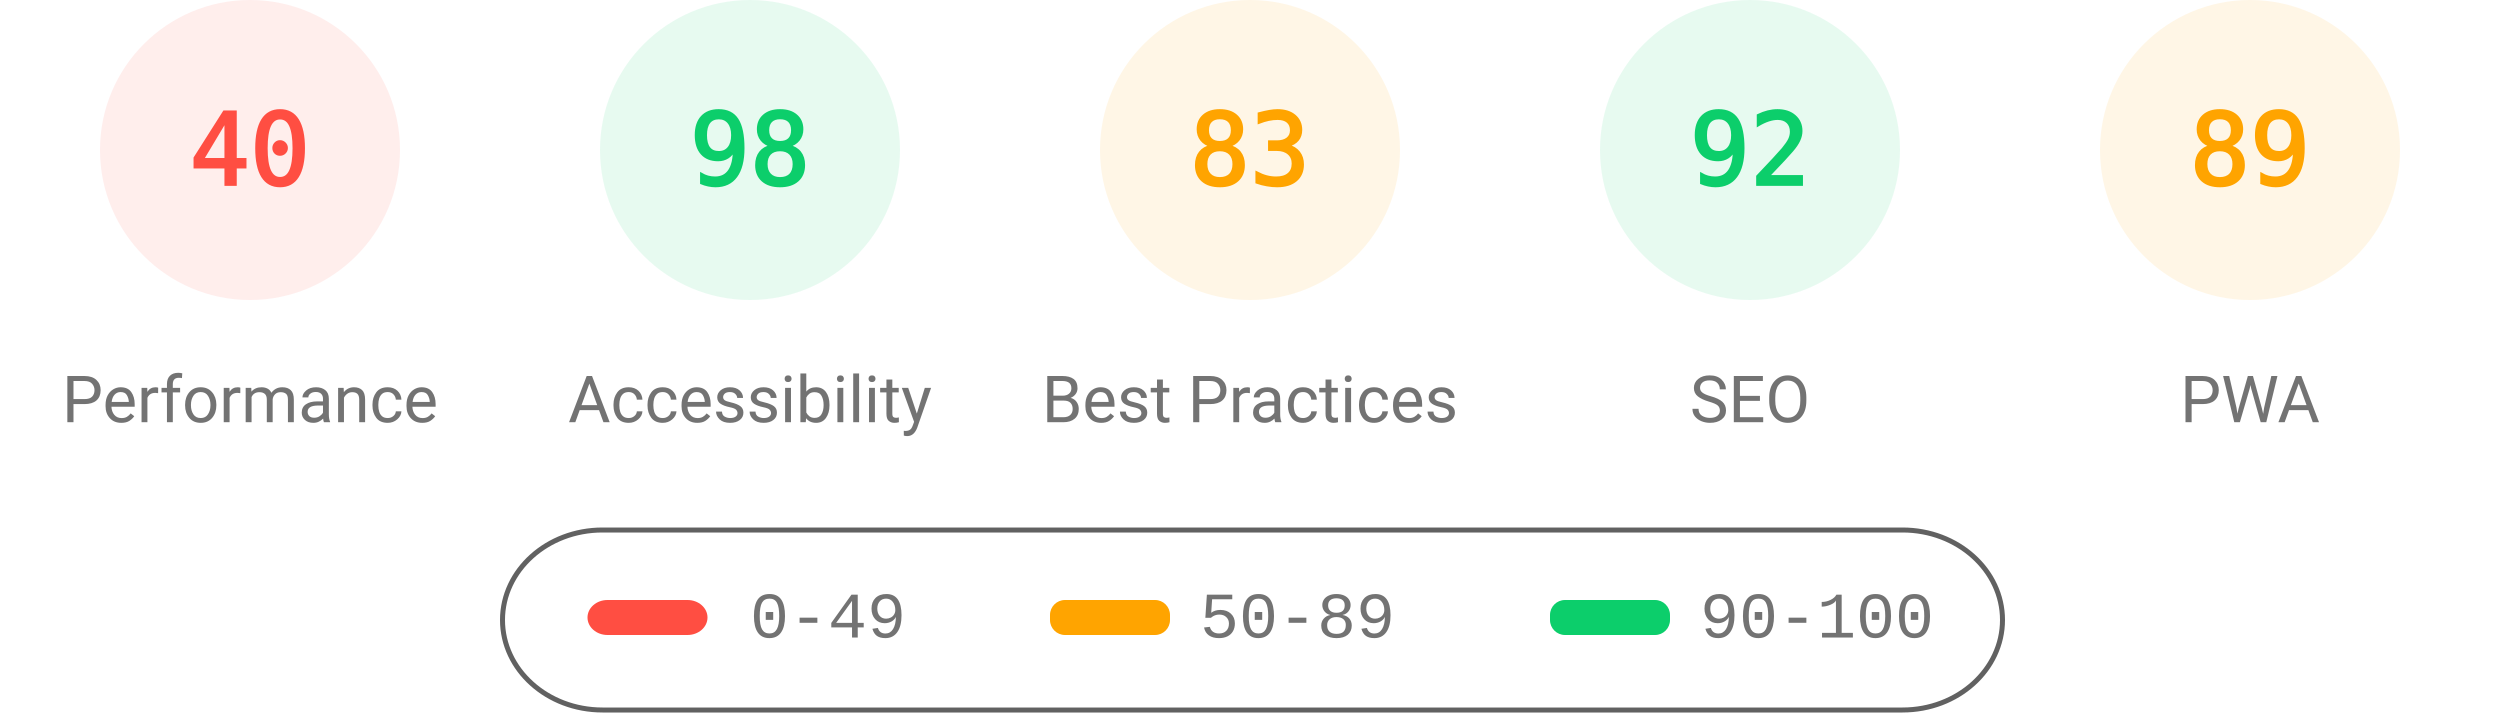
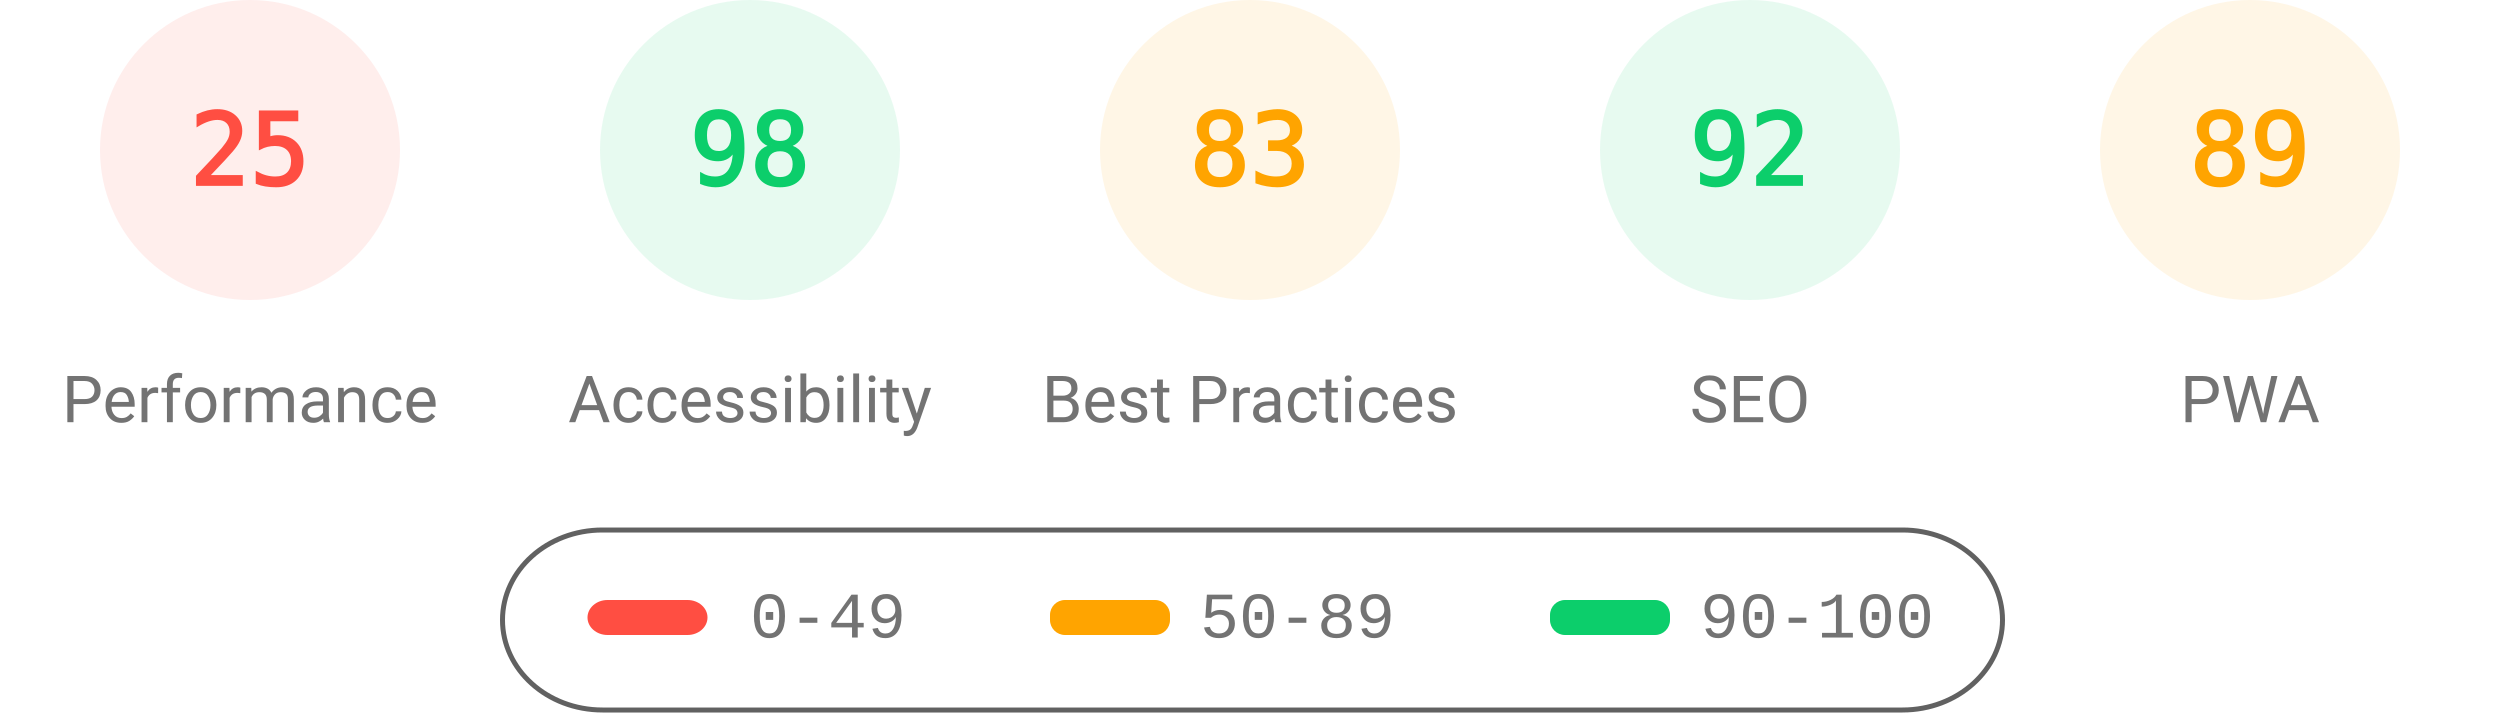
<svg xmlns="http://www.w3.org/2000/svg" fill="none" width="1000" height="285">
  <style>.gauge-base{opacity:.1}.gauge-arc{fill:none;animation-delay:250ms;stroke-linecap:round;transform:rotate(-90deg);transform-origin:100px 60px;animation:load-gauge 1s ease forwards}.guage-text{font-size:40px;font-family:monospace;text-align:center}.guage-red{color:#ff4e42;fill:#ff4e42;stroke:#ff4e42}.guage-orange{color:#ffa400;fill:#ffa400;stroke:#ffa400}.guage-green{color:#0cce6b;fill:#0cce6b;stroke:#0cce6b}.guage-undefined{color:#5c5c5c;fill:#5c5c5c;stroke:#5c5c5c}.guage-title{color:#737373;fill:#737373;stroke:none;font-size:26px;line-height:26px;font-family:Roboto,Halvetica,Arial,sans-serif}@keyframes load-gauge{from{stroke-dasharray:0 352.858}}</style>
  <svg class="guage-div guage-perf guage-red" viewBox="0 0 200 200" width="200" height="200">
    <circle class="gauge-base" r="56" cx="100" cy="60" stroke-width="8" />
-     <circle class="gauge-arc guage-arc-1" r="56" cx="100" cy="60" stroke-width="8" style="stroke-dasharray:140.743,351.858" />
-     <text class="guage-text" x="100" y="60" alignment-baseline="central" dominant-baseline="central" text-anchor="middle">40</text>
+     <circle class="gauge-arc guage-arc-1" r="56" cx="100" cy="60" stroke-width="8" style="stroke-dasharray:87.965,351.858" />
+     <text class="guage-text" x="100" y="60" alignment-baseline="central" dominant-baseline="central" text-anchor="middle">25</text>
    <text class="guage-title" x="100" y="160" alignment-baseline="central" dominant-baseline="central" text-anchor="middle">Performance</text>
  </svg>
  <svg class="guage-div guage-acc guage-green" viewBox="0 0 200 200" width="200" height="200" x="200">
    <circle class="gauge-base" r="56" cx="100" cy="60" stroke-width="8" />
    <circle class="gauge-arc guage-arc-2" r="56" cx="100" cy="60" stroke-width="8" style="stroke-dasharray:344.821,351.858" />
    <text class="guage-text" x="100" y="60" alignment-baseline="central" dominant-baseline="central" text-anchor="middle">98</text>
    <text class="guage-title" x="100" y="160" alignment-baseline="central" dominant-baseline="central" text-anchor="middle">Accessibility</text>
  </svg>
  <svg class="guage-div guage-best guage-orange" viewBox="0 0 200 200" width="200" height="200" x="400">
    <circle class="gauge-base" r="56" cx="100" cy="60" stroke-width="8" />
    <circle class="gauge-arc guage-arc-3" r="56" cx="100" cy="60" stroke-width="8" style="stroke-dasharray:292.042,351.858" />
    <text class="guage-text" x="100" y="60" alignment-baseline="central" dominant-baseline="central" text-anchor="middle">83</text>
    <text class="guage-title" x="100" y="160" alignment-baseline="central" dominant-baseline="central" text-anchor="middle">Best Practices</text>
  </svg>
  <svg class="guage-div guage-seo guage-green" viewBox="0 0 200 200" width="200" height="200" x="600">
    <circle class="gauge-base" r="56" cx="100" cy="60" stroke-width="8" />
    <circle class="gauge-arc guage-arc-4" r="56" cx="100" cy="60" stroke-width="8" style="stroke-dasharray:323.709,351.858" />
    <text class="guage-text" x="100" y="60" alignment-baseline="central" dominant-baseline="central" text-anchor="middle">92</text>
    <text class="guage-title" x="100" y="160" alignment-baseline="central" dominant-baseline="central" text-anchor="middle">SEO</text>
  </svg>
  <svg class="guage-div guage-pwa guage-orange" viewBox="0 0 200 200" width="200" height="200" x="800">
    <circle class="gauge-base" r="56" cx="100" cy="60" stroke-width="8" />
    <circle class="gauge-arc guage-arc-4" r="56" cx="100" cy="60" stroke-width="8" style="stroke-dasharray:313.154,351.858" />
    <text class="guage-text" x="100" y="60" alignment-baseline="central" dominant-baseline="central" text-anchor="middle">89</text>
    <text class="guage-title" x="100" y="160" alignment-baseline="central" dominant-baseline="central" text-anchor="middle">PWA</text>
  </svg>
  <svg width="604" height="76" x="200" y="210">
    <path fill="none" id="canvas_background" d="M-1-1h604v80H-1z" />
    <rect fill-opacity="0" stroke="#616161" stroke-width="2" rx="40" id="svg_2" height="72" width="600" y="2" x="1" fill="#000" />
    <rect stroke="#000" rx="8" id="svg_3" height="14" width="48" y="30" x="35" stroke-opacity="null" stroke-width="0" fill="#ff4e42" />
    <rect stroke="#000" rx="6" id="svg_4" height="14" width="48" y="30" x="220" stroke-opacity="null" stroke-width="0" fill="#ffa400" />
    <rect stroke="#000" rx="6" id="svg_5" height="14" width="48" y="30" x="420" stroke-opacity="null" stroke-width="0" fill="#0cce6b" />
    <text xml:space="preserve" text-anchor="start" font-family="'Courier New', Courier, monospace" font-size="26" id="svg_6" y="45" x="100" stroke-opacity="null" stroke-width="0" stroke="#000" fill="#737373">0-49</text>
    <text xml:space="preserve" text-anchor="start" font-family="'Courier New', Courier, monospace" font-size="26" id="svg_7" y="45" x="280" stroke-opacity="null" stroke-width="0" stroke="#000" fill="#737373">50-89</text>
    <text xml:space="preserve" text-anchor="start" font-family="'Courier New', Courier, monospace" font-size="26" id="svg_8" y="45" x="480" stroke-opacity="null" stroke-width="0" stroke="#000" fill="#737373">90-100</text>
  </svg>
</svg>
